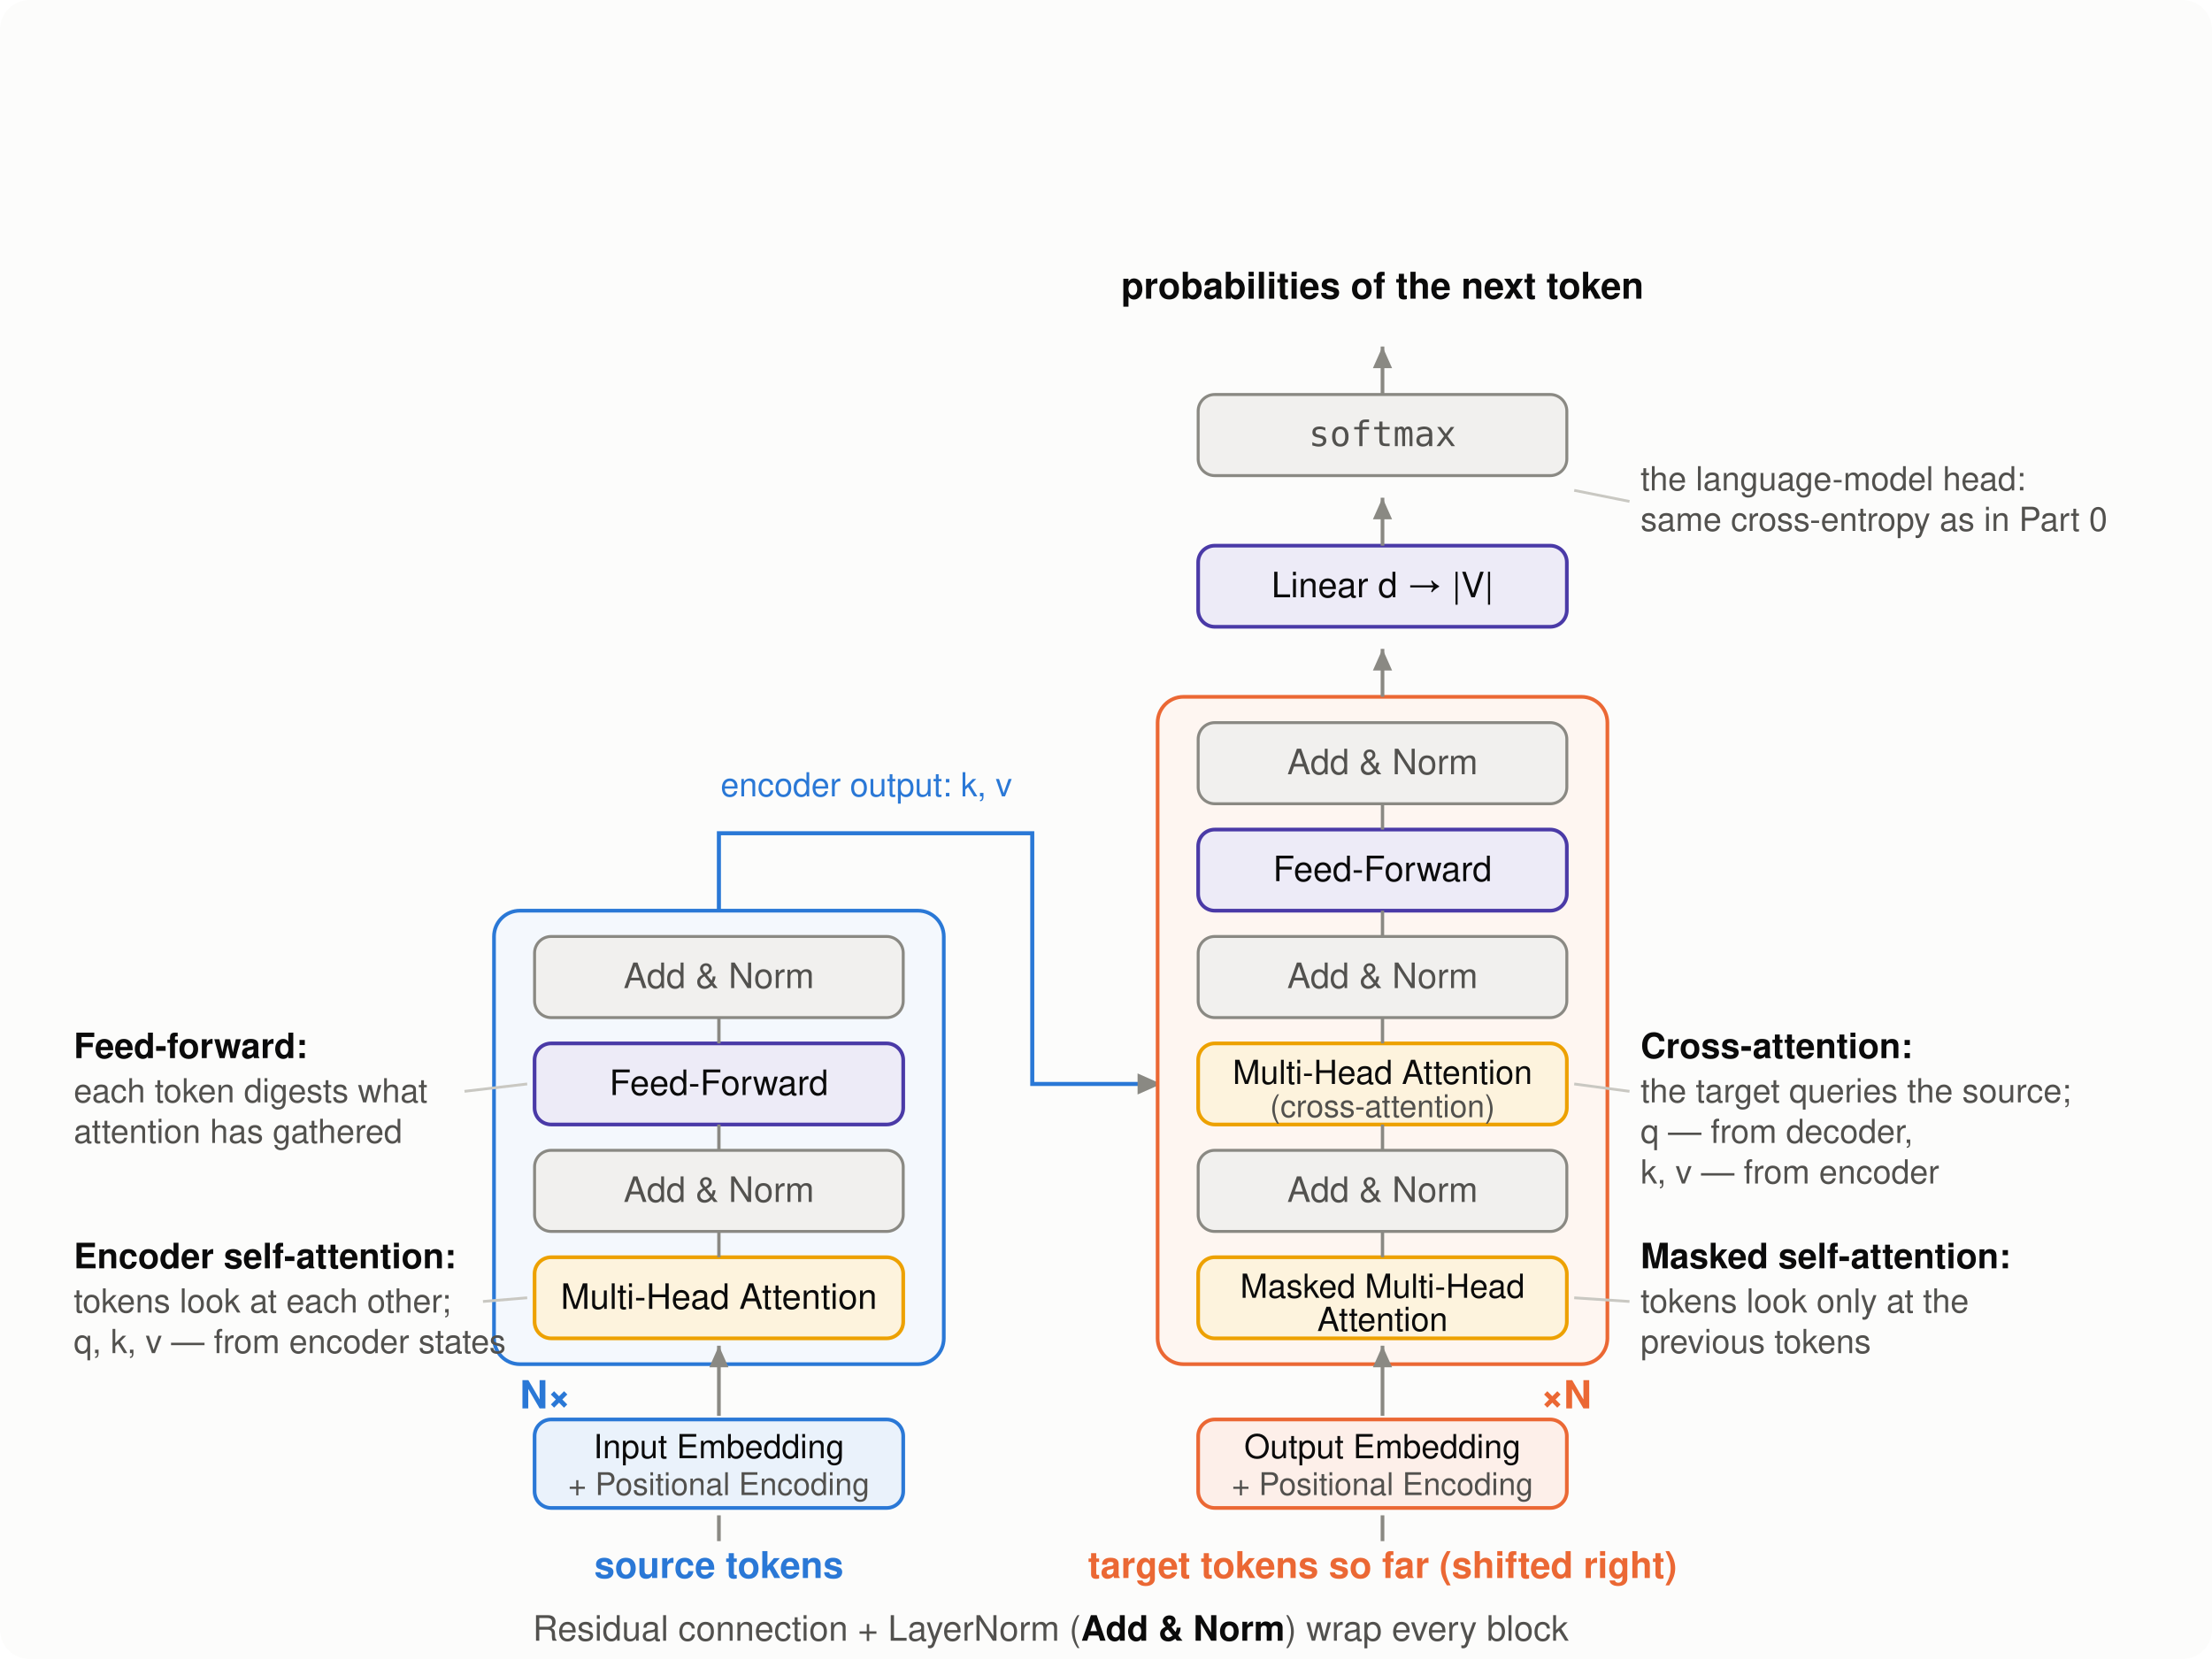
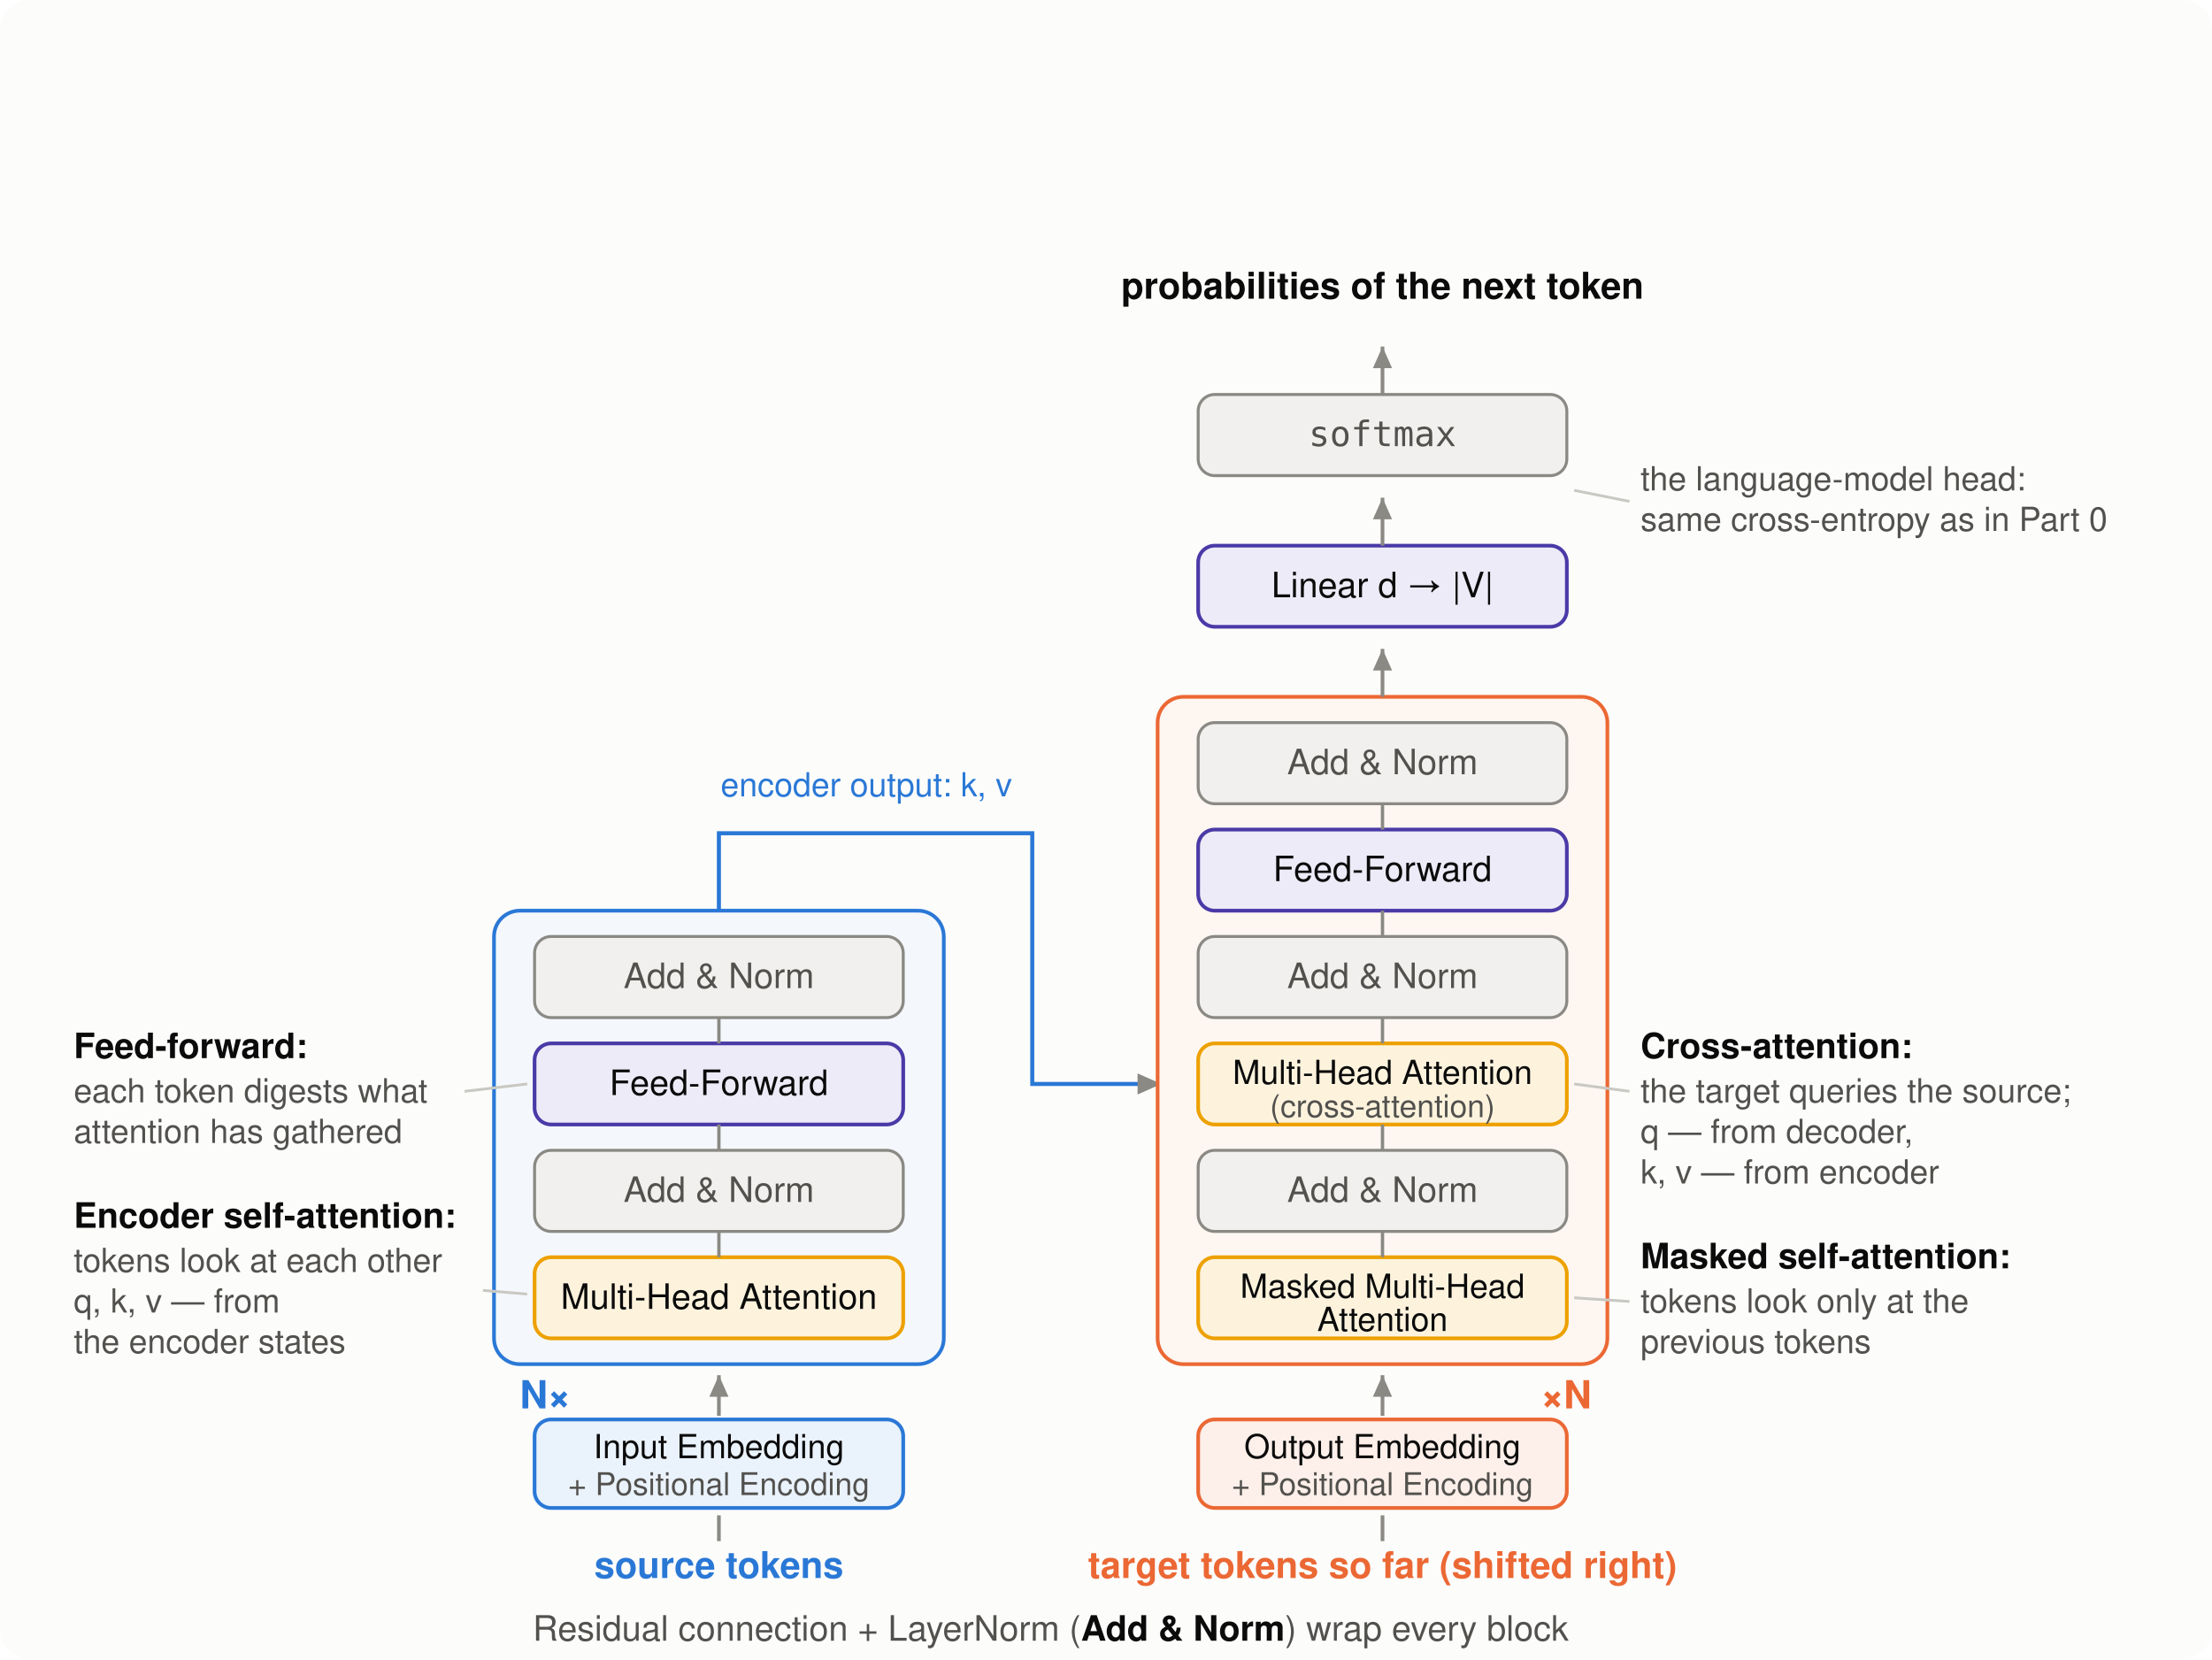
<svg xmlns="http://www.w3.org/2000/svg" viewBox="0 0 1200 900" font-family="-apple-system, 'Segoe UI', Helvetica, Arial, sans-serif">
  <defs>
    <marker id="arr" viewBox="0 0 10 10" refX="9" refY="5" markerWidth="6.5" markerHeight="6.5" orient="auto-start-reverse">
      <path d="M 0 1 L 9 5 L 0 9 z" fill="#8a8983" />
    </marker>
  </defs>
  <rect x="0" y="0" width="1200" height="900" rx="16" fill="#fcfcfb" />
  <rect x="268" y="494" width="244" height="246" rx="14" fill="#f4f8fd" stroke="#2a78d6" stroke-width="2" />
  <text x="282" y="764" font-size="21" fill="#2a78d6" font-weight="700">N×</text>
  <rect x="290" y="682" width="200" height="44" rx="9" fill="#fdf3dd" stroke="#eda100" stroke-width="2" />
  <text x="390" y="710" text-anchor="middle" font-size="19" fill="#0b0b0b">Multi-Head Attention</text>
  <rect x="290" y="624" width="200" height="44" rx="9" fill="#f1f0ee" stroke="#8a8983" stroke-width="1.6" />
  <text x="390" y="652" text-anchor="middle" font-size="19" fill="#52514e">Add &amp; Norm</text>
  <rect x="290" y="566" width="200" height="44" rx="9" fill="#edebf7" stroke="#4a3aa7" stroke-width="2" />
  <text x="390" y="594" text-anchor="middle" font-size="19" fill="#0b0b0b">Feed-Forward</text>
  <rect x="290" y="508" width="200" height="44" rx="9" fill="#f1f0ee" stroke="#8a8983" stroke-width="1.6" />
  <text x="390" y="536" text-anchor="middle" font-size="19" fill="#52514e">Add &amp; Norm</text>
  <rect x="290" y="770" width="200" height="48" rx="9" fill="#eaf2fb" stroke="#2a78d6" stroke-width="2" />
  <text x="390" y="791" text-anchor="middle" font-size="18" fill="#0b0b0b">Input Embedding</text>
  <text x="390" y="811" text-anchor="middle" font-size="17" fill="#52514e">+ Positional Encoding</text>
-   <line x1="390" y1="768" x2="390" y2="730" stroke="#8a8983" stroke-width="2" marker-end="url(#arr)" />
+   <line x1="390" y1="768" x2="390" y2="746" stroke="#8a8983" stroke-width="2" marker-end="url(#arr)" />
  <line x1="390" y1="682" x2="390" y2="668" stroke="#8a8983" stroke-width="1.8" />
  <line x1="390" y1="624" x2="390" y2="610" stroke="#8a8983" stroke-width="1.8" />
  <line x1="390" y1="566" x2="390" y2="552" stroke="#8a8983" stroke-width="1.8" />
  <text x="390" y="856" text-anchor="middle" font-size="20" fill="#2a78d6" font-weight="600">source tokens</text>
  <line x1="390" y1="836" x2="390" y2="822" stroke="#8a8983" stroke-width="2" />
  <path d="M 390 494 L 390 452 L 560 452 L 560 588 L 630 588" fill="none" stroke="#2a78d6" stroke-width="2.2" marker-end="url(#arr)" />
  <text x="470" y="432" text-anchor="middle" font-size="18" fill="#2a78d6">encoder output: k, v</text>
  <rect x="628" y="378" width="244" height="362" rx="14" fill="#fef6f1" stroke="#eb6834" stroke-width="2" />
  <text x="836" y="764" font-size="21" fill="#eb6834" font-weight="700">×N</text>
  <rect x="650" y="682" width="200" height="44" rx="9" fill="#fdf3dd" stroke="#eda100" stroke-width="2" />
  <text x="750" y="704" text-anchor="middle" font-size="18" fill="#0b0b0b">Masked Multi-Head</text>
  <text x="750" y="722" text-anchor="middle" font-size="18" fill="#0b0b0b">Attention</text>
  <rect x="650" y="624" width="200" height="44" rx="9" fill="#f1f0ee" stroke="#8a8983" stroke-width="1.6" />
  <text x="750" y="652" text-anchor="middle" font-size="19" fill="#52514e">Add &amp; Norm</text>
  <rect x="650" y="566" width="200" height="44" rx="9" fill="#fdf3dd" stroke="#eda100" stroke-width="2" />
  <text x="750" y="588" text-anchor="middle" font-size="18" fill="#0b0b0b">Multi-Head Attention</text>
  <text x="750" y="606" text-anchor="middle" font-size="17" fill="#52514e">(cross-attention)</text>
  <rect x="650" y="508" width="200" height="44" rx="9" fill="#f1f0ee" stroke="#8a8983" stroke-width="1.6" />
  <text x="750" y="536" text-anchor="middle" font-size="19" fill="#52514e">Add &amp; Norm</text>
  <rect x="650" y="450" width="200" height="44" rx="9" fill="#edebf7" stroke="#4a3aa7" stroke-width="2" />
  <text x="750" y="478" text-anchor="middle" font-size="19" fill="#0b0b0b">Feed-Forward</text>
  <rect x="650" y="392" width="200" height="44" rx="9" fill="#f1f0ee" stroke="#8a8983" stroke-width="1.6" />
  <text x="750" y="420" text-anchor="middle" font-size="19" fill="#52514e">Add &amp; Norm</text>
  <rect x="650" y="770" width="200" height="48" rx="9" fill="#fdefe9" stroke="#eb6834" stroke-width="2" />
  <text x="750" y="791" text-anchor="middle" font-size="18" fill="#0b0b0b">Output Embedding</text>
  <text x="750" y="811" text-anchor="middle" font-size="17" fill="#52514e">+ Positional Encoding</text>
-   <line x1="750" y1="768" x2="750" y2="730" stroke="#8a8983" stroke-width="2" marker-end="url(#arr)" />
+   <line x1="750" y1="768" x2="750" y2="746" stroke="#8a8983" stroke-width="2" marker-end="url(#arr)" />
  <line x1="750" y1="682" x2="750" y2="668" stroke="#8a8983" stroke-width="1.8" />
  <line x1="750" y1="624" x2="750" y2="610" stroke="#8a8983" stroke-width="1.8" />
  <line x1="750" y1="566" x2="750" y2="552" stroke="#8a8983" stroke-width="1.8" />
  <line x1="750" y1="508" x2="750" y2="494" stroke="#8a8983" stroke-width="1.8" />
  <line x1="750" y1="450" x2="750" y2="436" stroke="#8a8983" stroke-width="1.8" />
  <text x="750" y="856" text-anchor="middle" font-size="20" fill="#eb6834" font-weight="600">target tokens so far (shifted right)</text>
  <line x1="750" y1="836" x2="750" y2="822" stroke="#8a8983" stroke-width="2" />
  <line x1="750" y1="378" x2="750" y2="352" stroke="#8a8983" stroke-width="2" marker-end="url(#arr)" />
  <rect x="650" y="296" width="200" height="44" rx="9" fill="#edebf7" stroke="#4a3aa7" stroke-width="2" />
  <text x="750" y="324" text-anchor="middle" font-size="19" fill="#0b0b0b">Linear  d → |V|</text>
  <line x1="750" y1="296" x2="750" y2="270" stroke="#8a8983" stroke-width="2" marker-end="url(#arr)" />
  <rect x="650" y="214" width="200" height="44" rx="9" fill="#f1f0ee" stroke="#8a8983" stroke-width="1.6" />
  <text x="750" y="242" text-anchor="middle" font-size="19" fill="#52514e" font-family="ui-monospace, Menlo, monospace">softmax</text>
  <line x1="750" y1="214" x2="750" y2="188" stroke="#8a8983" stroke-width="2" marker-end="url(#arr)" />
  <text x="750" y="162" text-anchor="middle" font-size="20" fill="#0b0b0b" font-weight="600">probabilities of the next token</text>
-   <text x="40" y="688" font-size="19" fill="#0b0b0b" font-weight="600">Encoder self-attention:</text>
-   <text x="40" y="712" font-size="18" fill="#52514e">tokens look at each other;</text>
-   <text x="40" y="734" font-size="18" fill="#52514e">q, k, v — from encoder states</text>
-   <line x1="262" y1="706" x2="286" y2="704" stroke="#c9c8c2" stroke-width="1.5" />
+   <text x="40" y="666" font-size="19" fill="#0b0b0b" font-weight="600">Encoder self-attention:</text>
+   <text x="40" y="690" font-size="18" fill="#52514e">tokens look at each other</text>
+   <text x="40" y="712" font-size="18" fill="#52514e">q, k, v — from</text>
+   <text x="40" y="734" font-size="18" fill="#52514e">the encoder states</text>
+   <line x1="262" y1="700" x2="286" y2="702" stroke="#c9c8c2" stroke-width="1.5" />
  <text x="40" y="574" font-size="19" fill="#0b0b0b" font-weight="600">Feed-forward:</text>
  <text x="40" y="598" font-size="18" fill="#52514e">each token digests what</text>
  <text x="40" y="620" font-size="18" fill="#52514e">attention has gathered</text>
  <line x1="252" y1="592" x2="286" y2="588" stroke="#c9c8c2" stroke-width="1.5" />
  <text x="890" y="688" font-size="19" fill="#0b0b0b" font-weight="600">Masked self-attention:</text>
  <text x="890" y="712" font-size="18" fill="#52514e">tokens look only at the</text>
  <text x="890" y="734" font-size="18" fill="#52514e">previous tokens</text>
  <line x1="884" y1="706" x2="854" y2="704" stroke="#c9c8c2" stroke-width="1.5" />
  <text x="890" y="574" font-size="19" fill="#0b0b0b" font-weight="600">Cross-attention:</text>
  <text x="890" y="598" font-size="18" fill="#52514e">the target queries the source;</text>
  <text x="890" y="620" font-size="18" fill="#52514e">q — from decoder,</text>
  <text x="890" y="642" font-size="18" fill="#52514e">k, v — from encoder</text>
  <line x1="884" y1="592" x2="854" y2="588" stroke="#c9c8c2" stroke-width="1.5" />
  <text x="890" y="266" font-size="18" fill="#52514e">the language-model head:</text>
  <text x="890" y="288" font-size="18" fill="#52514e">same cross-entropy as in Part 0</text>
  <line x1="884" y1="272" x2="854" y2="266" stroke="#c9c8c2" stroke-width="1.5" />
  <text x="570" y="890" text-anchor="middle" font-size="19" fill="#52514e">Residual connection + LayerNorm (<tspan font-weight="600" fill="#0b0b0b">Add &amp; Norm</tspan>) wrap every block</text>
</svg>
